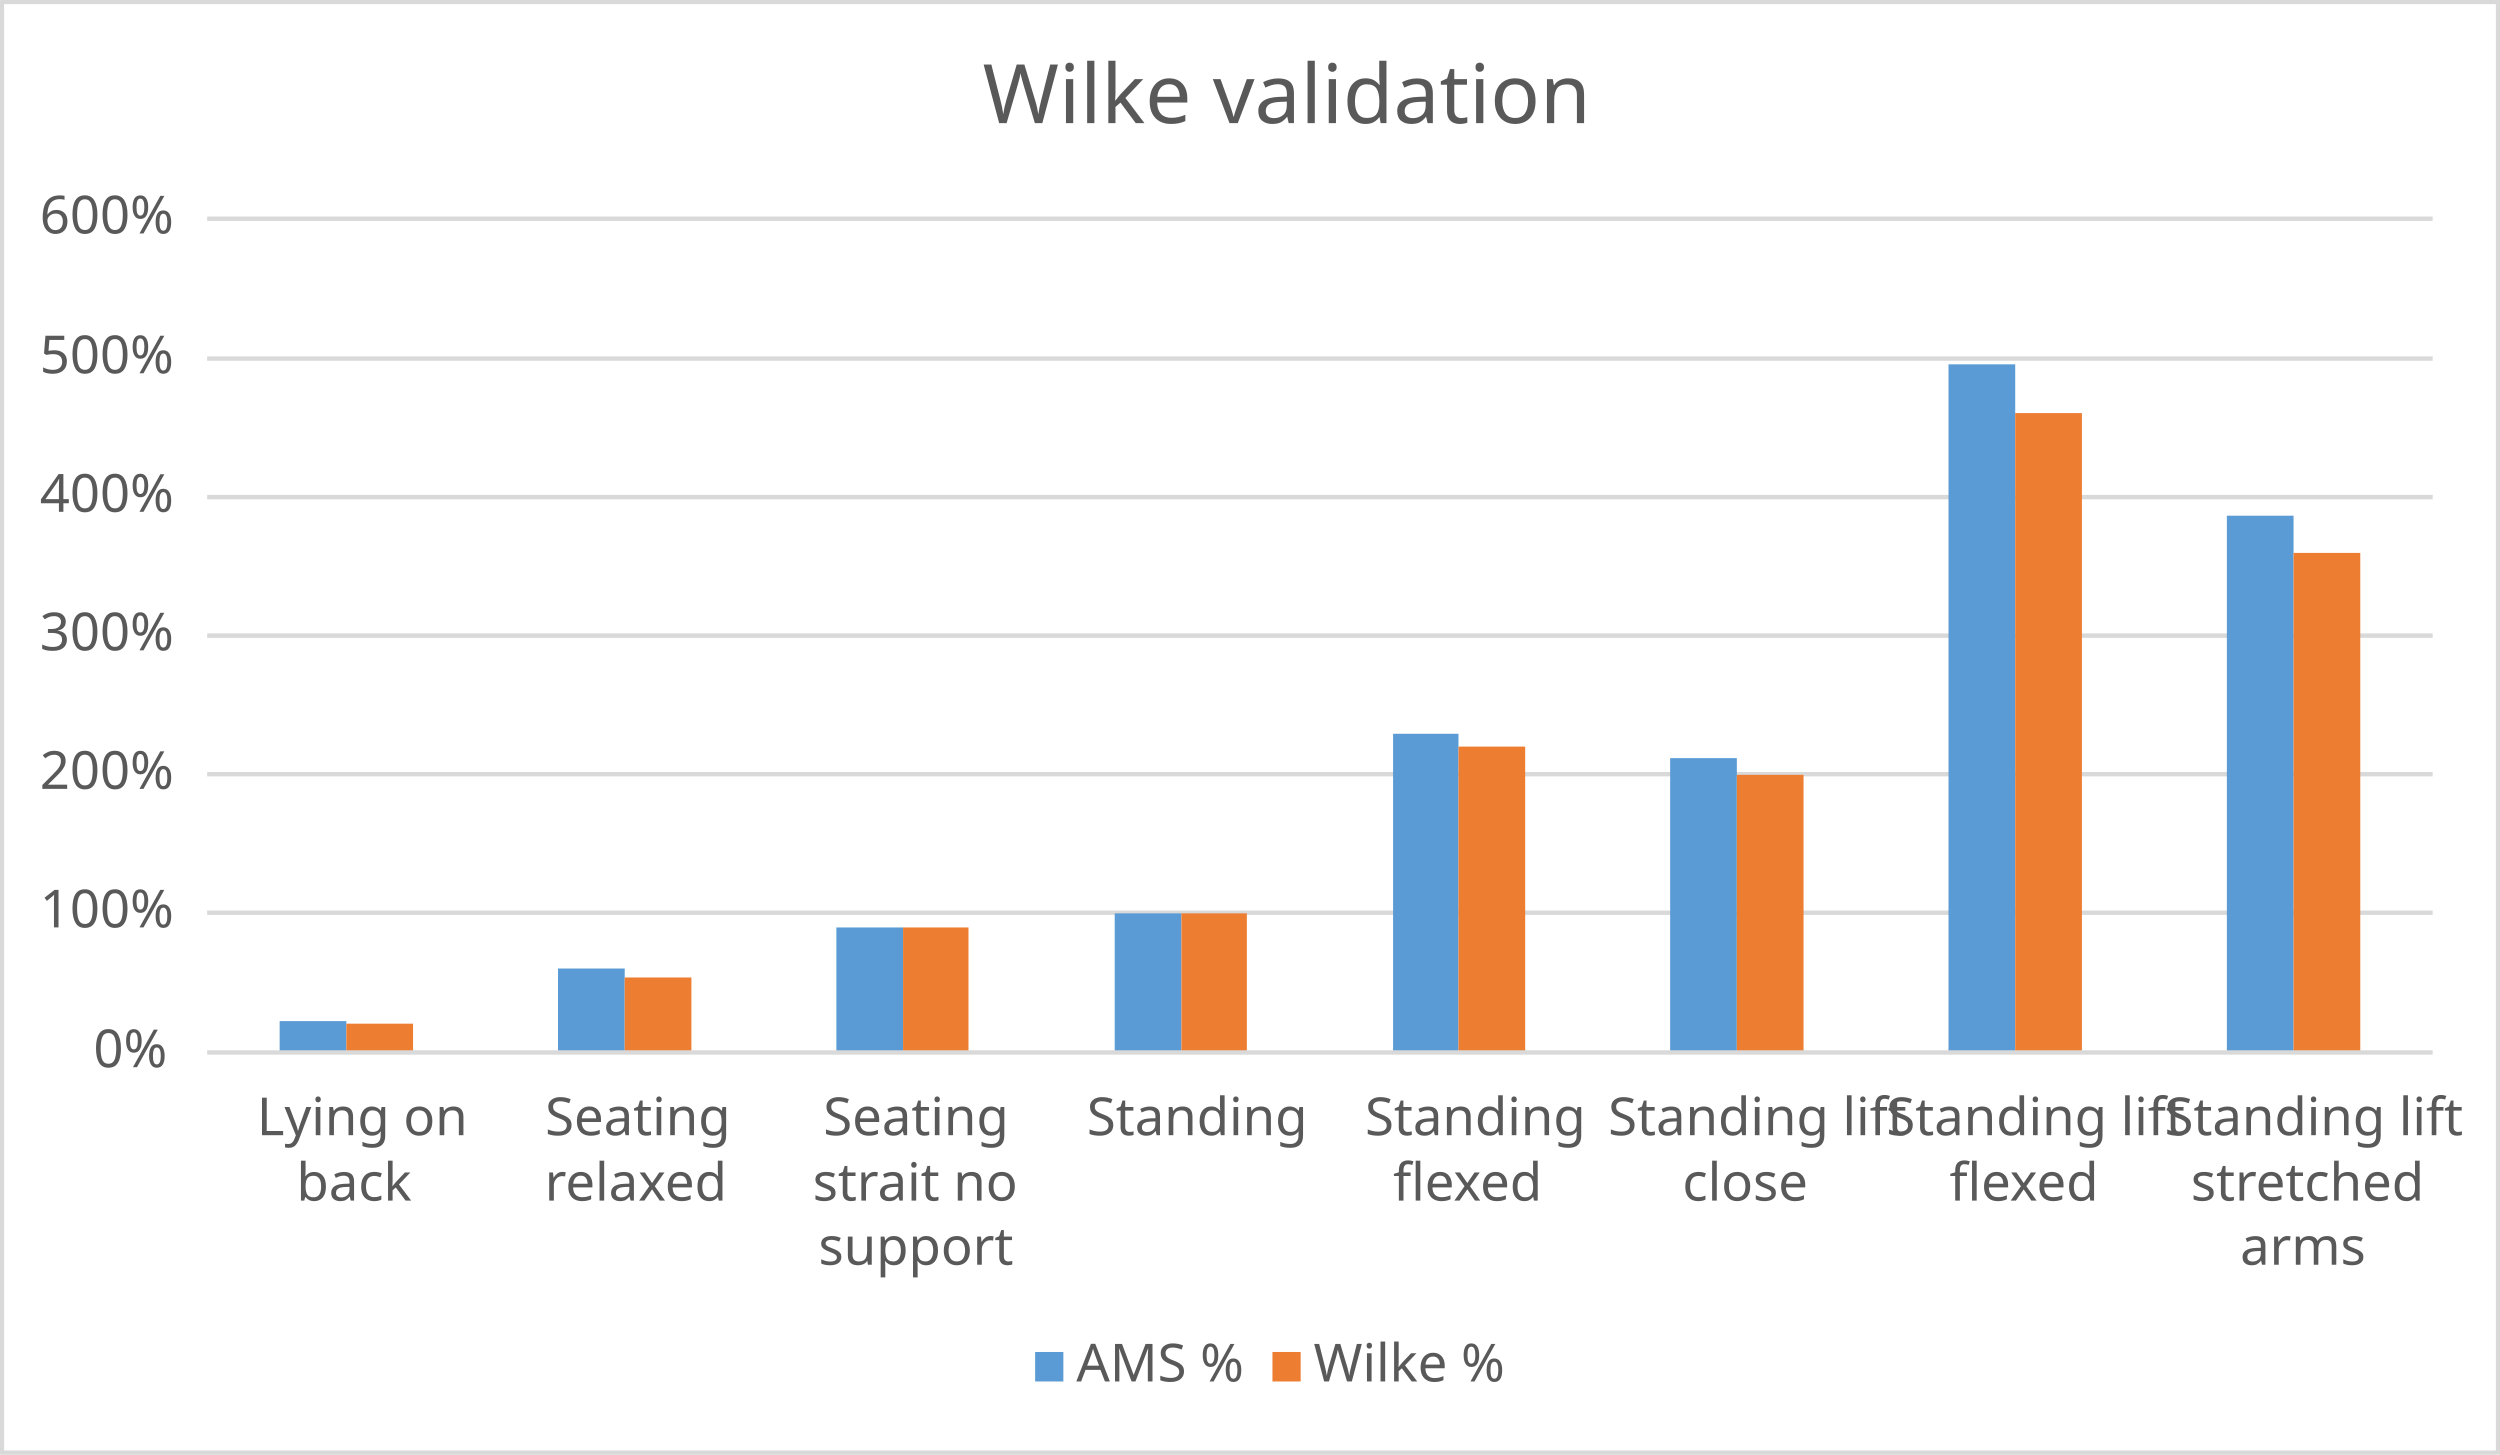
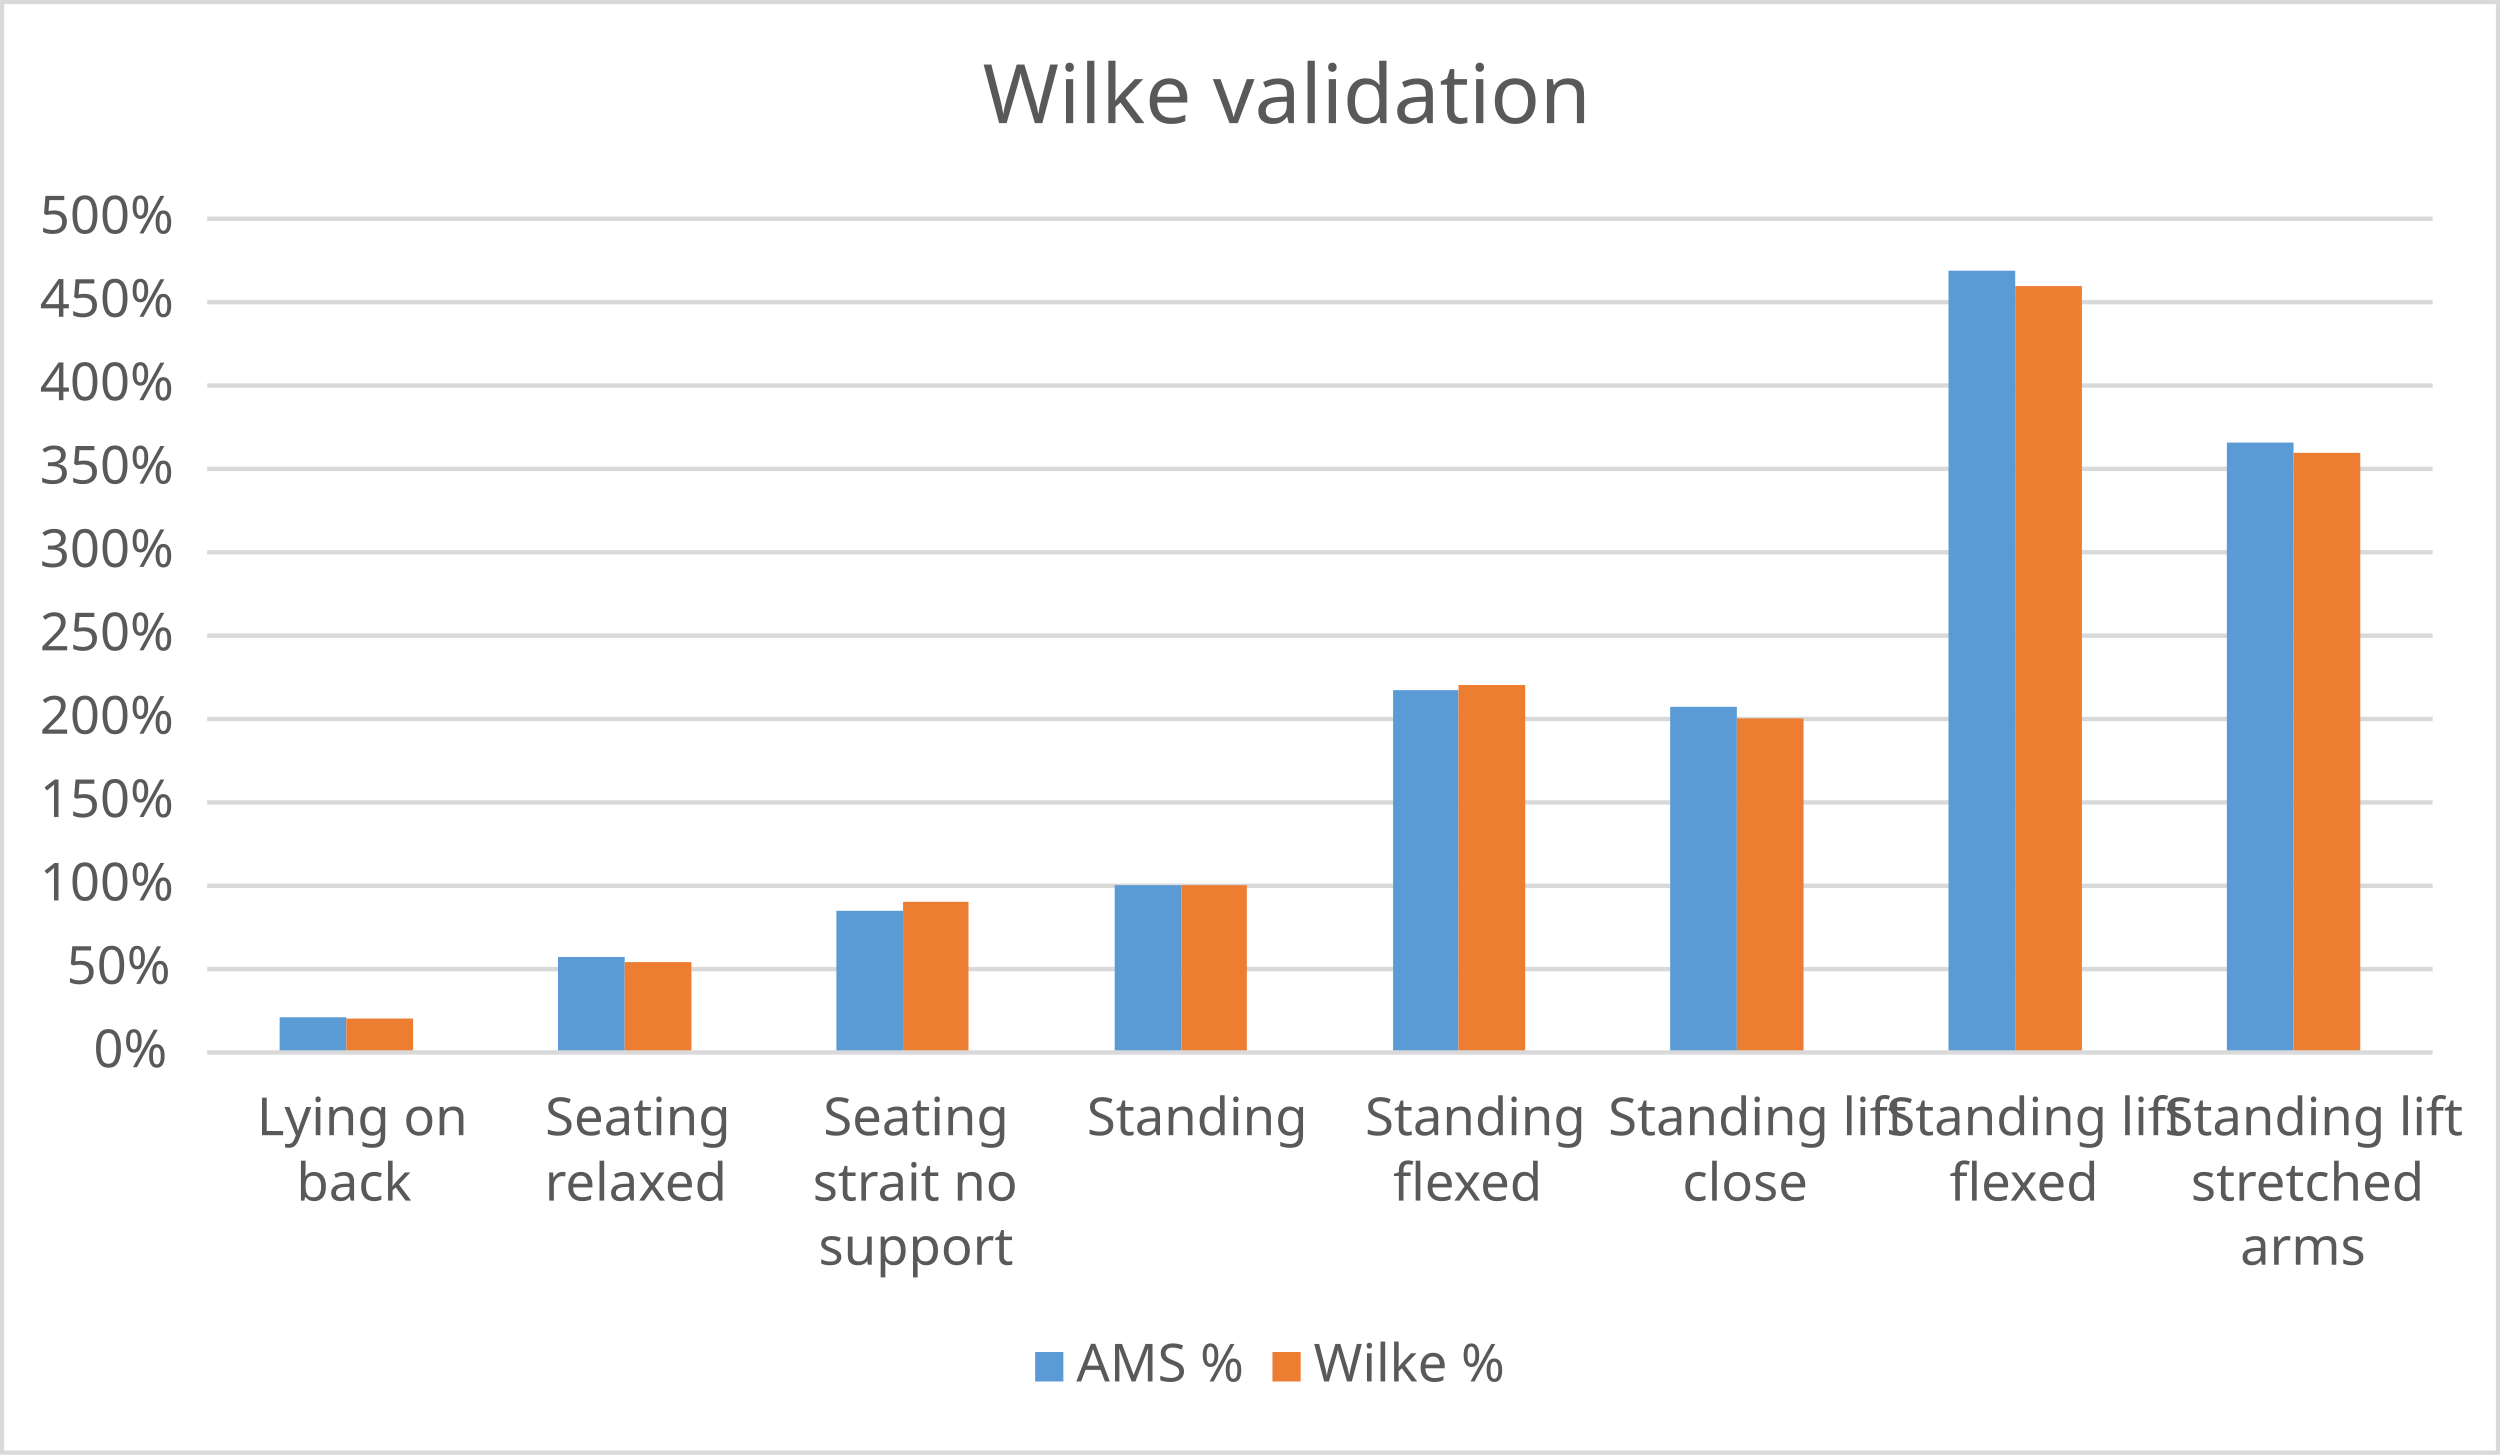
<svg xmlns="http://www.w3.org/2000/svg" width="1949" height="1134" xml:space="preserve" overflow="hidden">
  <defs>
    <clipPath id="clip0">
      <rect x="150" y="800" width="1949" height="1134" />
    </clipPath>
    <clipPath id="clip1">
      <rect x="151" y="800" width="1945" height="1131" />
    </clipPath>
    <clipPath id="clip2">
      <rect x="311" y="970" width="1738" height="653" />
    </clipPath>
    <clipPath id="clip3">
      <rect x="311" y="970" width="1738" height="653" />
    </clipPath>
    <clipPath id="clip4">
      <rect x="151" y="800" width="1945" height="1131" />
    </clipPath>
    <clipPath id="clip5">
      <rect x="151" y="800" width="1945" height="1131" />
    </clipPath>
    <clipPath id="clip6">
      <rect x="151" y="800" width="1945" height="1131" />
    </clipPath>
    <clipPath id="clip7">
      <rect x="151" y="800" width="1945" height="1131" />
    </clipPath>
    <clipPath id="clip8">
      <rect x="151" y="800" width="1945" height="1131" />
    </clipPath>
    <clipPath id="clip9">
      <rect x="151" y="800" width="1945" height="1131" />
    </clipPath>
    <clipPath id="clip10">
      <rect x="151" y="800" width="1945" height="1131" />
    </clipPath>
    <clipPath id="clip11">
      <rect x="151" y="800" width="1945" height="1131" />
    </clipPath>
    <clipPath id="clip12">
      <rect x="151" y="800" width="1945" height="1131" />
    </clipPath>
    <clipPath id="clip13">
      <rect x="151" y="800" width="1945" height="1131" />
    </clipPath>
    <clipPath id="clip14">
      <rect x="151" y="800" width="1945" height="1131" />
    </clipPath>
    <clipPath id="clip15">
      <rect x="151" y="800" width="1945" height="1131" />
    </clipPath>
    <clipPath id="clip16">
      <rect x="151" y="800" width="1945" height="1131" />
    </clipPath>
    <clipPath id="clip17">
      <rect x="151" y="800" width="1945" height="1131" />
    </clipPath>
    <clipPath id="clip18">
      <rect x="151" y="800" width="1945" height="1131" />
    </clipPath>
    <clipPath id="clip19">
      <rect x="151" y="800" width="1945" height="1131" />
    </clipPath>
    <clipPath id="clip20">
      <rect x="151" y="800" width="1945" height="1131" />
    </clipPath>
    <clipPath id="clip21">
      <rect x="151" y="800" width="1945" height="1131" />
    </clipPath>
    <clipPath id="clip22">
      <rect x="151" y="800" width="1945" height="1131" />
    </clipPath>
    <clipPath id="clip23">
      <rect x="151" y="800" width="1945" height="1131" />
    </clipPath>
    <clipPath id="clip24">
      <rect x="151" y="800" width="1945" height="1131" />
    </clipPath>
    <clipPath id="clip25">
      <rect x="151" y="800" width="1945" height="1131" />
    </clipPath>
    <clipPath id="clip26">
      <rect x="151" y="800" width="1945" height="1131" />
    </clipPath>
    <clipPath id="clip27">
      <rect x="151" y="800" width="1945" height="1131" />
    </clipPath>
    <clipPath id="clip28">
      <rect x="151" y="800" width="1945" height="1131" />
    </clipPath>
    <clipPath id="clip29">
      <rect x="151" y="800" width="1945" height="1131" />
    </clipPath>
    <clipPath id="clip30">
      <rect x="151" y="800" width="1945" height="1131" />
    </clipPath>
    <clipPath id="clip31">
      <rect x="151" y="800" width="1945" height="1131" />
    </clipPath>
    <clipPath id="clip32">
      <rect x="151" y="800" width="1945" height="1131" />
    </clipPath>
    <clipPath id="clip33">
      <rect x="151" y="800" width="1945" height="1131" />
    </clipPath>
+     <clipPath id="clip34">
+       <rect x="151" y="800" width="1945" height="1131" />
+     </clipPath>
+     <clipPath id="clip35">
+       <rect x="151" y="800" width="1945" height="1131" />
+     </clipPath>
+     <clipPath id="clip36">
+       <rect x="151" y="800" width="1945" height="1131" />
+     </clipPath>
+     <clipPath id="clip37">
+       <rect x="151" y="800" width="1945" height="1131" />
+     </clipPath>
  </defs>
  <g clip-path="url(#clip0)" transform="translate(-150 -800)">
    <rect x="151" y="801" width="1946" height="1131" fill="#FFFFFF" />
    <g clip-path="url(#clip1)">
-       <path d="M311.5 1511.55 2046.5 1511.55M311.5 1403.55 2046.5 1403.55M311.5 1295.54 2046.5 1295.54M311.5 1187.54 2046.5 1187.54M311.5 1079.54 2046.5 1079.54M311.5 970.5 2046.5 970.5" stroke="#D9D9D9" stroke-width="3.438" stroke-linejoin="round" stroke-miterlimit="10" fill="none" />
+       <path d="M311.5 1555.55 2046.5 1555.55M311.5 1490.55 2046.5 1490.55M311.5 1425.55 2046.5 1425.55M311.5 1360.54 2046.5 1360.54M311.5 1295.54 2046.5 1295.54M311.5 1230.54 2046.5 1230.54M311.5 1165.54 2046.5 1165.54M311.5 1100.54 2046.5 1100.54M311.5 1035.53 2046.5 1035.53M311.5 970.5 2046.5 970.5" stroke="#D9D9D9" stroke-width="3.438" stroke-linejoin="round" stroke-miterlimit="10" fill="none" />
    </g>
    <g clip-path="url(#clip2)">
-       <path d="M368.012 1596.05 420.014 1596.05 420.014 1620 368.012 1620ZM585.019 1555.05 637.021 1555.05 637.021 1620 585.019 1620ZM802.026 1523.05 854.028 1523.05 854.028 1620 802.026 1620ZM1019.03 1512.05 1071.04 1512.05 1071.04 1620 1019.03 1620ZM1236.04 1372.05 1287.04 1372.05 1287.04 1620 1236.04 1620ZM1452.05 1391.05 1504.05 1391.05 1504.05 1620 1452.05 1620ZM1669.05 1084.04 1721.06 1084.04 1721.06 1620 1669.05 1620ZM1886.06 1202.04 1938.06 1202.04 1938.06 1620 1886.06 1620Z" fill="#5B9BD5" />
+       <path d="M368.012 1593.05 420.014 1593.05 420.014 1620 368.012 1620ZM585.019 1546.05 637.021 1546.05 637.021 1620 585.019 1620ZM802.026 1510.05 854.028 1510.05 854.028 1620 802.026 1620ZM1019.03 1490.05 1071.04 1490.05 1071.04 1620 1019.03 1620ZM1236.04 1338.04 1287.04 1338.04 1287.04 1620 1236.04 1620ZM1452.05 1351.04 1504.05 1351.04 1504.05 1620 1452.05 1620ZM1669.05 1011.03 1721.06 1011.03 1721.06 1620 1669.05 1620ZM1886.06 1145.04 1938.06 1145.04 1938.06 1620 1886.06 1620Z" fill="#5B9BD5" />
    </g>
    <g clip-path="url(#clip3)">
-       <path d="M420.014 1598.05 472.015 1598.05 472.015 1620 420.014 1620ZM637.021 1562.05 689.023 1562.05 689.023 1620 637.021 1620ZM854.028 1523.05 905.03 1523.05 905.03 1620 854.028 1620ZM1071.04 1512.05 1122.04 1512.05 1122.04 1620 1071.04 1620ZM1287.04 1382.05 1339.04 1382.05 1339.04 1620 1287.04 1620ZM1504.05 1404.05 1556.05 1404.05 1556.05 1620 1504.05 1620ZM1721.06 1122.04 1773.06 1122.04 1773.06 1620 1721.06 1620ZM1938.06 1231.04 1990.07 1231.04 1990.07 1620 1938.06 1620Z" fill="#ED7D31" />
+       <path d="M420.014 1594.05 472.015 1594.05 472.015 1620 420.014 1620ZM637.021 1550.05 689.023 1550.05 689.023 1620 637.021 1620ZM854.028 1503.05 905.03 1503.05 905.03 1620 854.028 1620ZM1071.04 1490.05 1122.04 1490.05 1122.04 1620 1071.04 1620ZM1287.04 1334.04 1339.04 1334.04 1339.04 1620 1287.04 1620ZM1504.05 1360.04 1556.05 1360.04 1556.05 1620 1504.05 1620ZM1721.06 1023.03 1773.06 1023.03 1773.06 1620 1721.06 1620ZM1938.06 1153.04 1990.07 1153.04 1990.07 1620 1938.06 1620Z" fill="#ED7D31" />
    </g>
    <g clip-path="url(#clip4)">
      <path d="M311.5 1620.5 2046.5 1620.5" stroke="#D9D9D9" stroke-width="3.438" stroke-linejoin="round" stroke-miterlimit="10" fill="none" fill-rule="evenodd" />
    </g>
    <g clip-path="url(#clip5)">
      <text fill="#595959" font-family="Calibri,Calibri_MSFontService,sans-serif" font-weight="400" font-size="41" transform="matrix(1 0 0 1 222.842 1632)">0%</text>
    </g>
    <g clip-path="url(#clip6)">
-       <text fill="#595959" font-family="Calibri,Calibri_MSFontService,sans-serif" font-weight="400" font-size="41" transform="matrix(1 0 0 1 181.042 1523)">100%</text>
+       <text fill="#595959" font-family="Calibri,Calibri_MSFontService,sans-serif" font-weight="400" font-size="41" transform="matrix(1 0 0 1 201.942 1567)">50%</text>
    </g>
    <g clip-path="url(#clip7)">
-       <text fill="#595959" font-family="Calibri,Calibri_MSFontService,sans-serif" font-weight="400" font-size="41" transform="matrix(1 0 0 1 181.042 1415)">200%</text>
+       <text fill="#595959" font-family="Calibri,Calibri_MSFontService,sans-serif" font-weight="400" font-size="41" transform="matrix(1 0 0 1 181.042 1502)">100%</text>
    </g>
    <g clip-path="url(#clip8)">
-       <text fill="#595959" font-family="Calibri,Calibri_MSFontService,sans-serif" font-weight="400" font-size="41" transform="matrix(1 0 0 1 181.042 1307)">300%</text>
+       <text fill="#595959" font-family="Calibri,Calibri_MSFontService,sans-serif" font-weight="400" font-size="41" transform="matrix(1 0 0 1 181.042 1437)">150%</text>
    </g>
    <g clip-path="url(#clip9)">
-       <text fill="#595959" font-family="Calibri,Calibri_MSFontService,sans-serif" font-weight="400" font-size="41" transform="matrix(1 0 0 1 181.042 1199)">400%</text>
+       <text fill="#595959" font-family="Calibri,Calibri_MSFontService,sans-serif" font-weight="400" font-size="41" transform="matrix(1 0 0 1 181.042 1372)">200%</text>
    </g>
    <g clip-path="url(#clip10)">
-       <text fill="#595959" font-family="Calibri,Calibri_MSFontService,sans-serif" font-weight="400" font-size="41" transform="matrix(1 0 0 1 181.042 1091)">500%</text>
+       <text fill="#595959" font-family="Calibri,Calibri_MSFontService,sans-serif" font-weight="400" font-size="41" transform="matrix(1 0 0 1 181.042 1307)">250%</text>
    </g>
    <g clip-path="url(#clip11)">
-       <text fill="#595959" font-family="Calibri,Calibri_MSFontService,sans-serif" font-weight="400" font-size="41" transform="matrix(1 0 0 1 181.042 982)">600%</text>
+       <text fill="#595959" font-family="Calibri,Calibri_MSFontService,sans-serif" font-weight="400" font-size="41" transform="matrix(1 0 0 1 181.042 1242)">300%</text>
    </g>
    <g clip-path="url(#clip12)">
+       <text fill="#595959" font-family="Calibri,Calibri_MSFontService,sans-serif" font-weight="400" font-size="41" transform="matrix(1 0 0 1 181.042 1177)">350%</text>
+     </g>
+     <g clip-path="url(#clip13)">
+       <text fill="#595959" font-family="Calibri,Calibri_MSFontService,sans-serif" font-weight="400" font-size="41" transform="matrix(1 0 0 1 181.042 1112)">400%</text>
+     </g>
+     <g clip-path="url(#clip14)">
+       <text fill="#595959" font-family="Calibri,Calibri_MSFontService,sans-serif" font-weight="400" font-size="41" transform="matrix(1 0 0 1 181.042 1047)">450%</text>
+     </g>
+     <g clip-path="url(#clip15)">
+       <text fill="#595959" font-family="Calibri,Calibri_MSFontService,sans-serif" font-weight="400" font-size="41" transform="matrix(1 0 0 1 181.042 982)">500%</text>
+     </g>
+     <g clip-path="url(#clip16)">
      <text fill="#595959" font-family="Calibri,Calibri_MSFontService,sans-serif" font-weight="400" font-size="41" transform="matrix(1 0 0 1 350.27 1685)">Lying on</text>
    </g>
-     <g clip-path="url(#clip13)">
+     <g clip-path="url(#clip17)">
      <text fill="#595959" font-family="Calibri,Calibri_MSFontService,sans-serif" font-weight="400" font-size="41" transform="matrix(1 0 0 1 381.128 1736)">back</text>
    </g>
-     <g clip-path="url(#clip14)">
+     <g clip-path="url(#clip18)">
      <text fill="#595959" font-family="Calibri,Calibri_MSFontService,sans-serif" font-weight="400" font-size="41" transform="matrix(1 0 0 1 575 1685)">Seating</text>
    </g>
-     <g clip-path="url(#clip15)">
+     <g clip-path="url(#clip19)">
      <text fill="#595959" font-family="Calibri,Calibri_MSFontService,sans-serif" font-weight="400" font-size="41" transform="matrix(1 0 0 1 574.691 1736)">relaxed</text>
    </g>
-     <g clip-path="url(#clip16)">
+     <g clip-path="url(#clip20)">
      <text fill="#595959" font-family="Calibri,Calibri_MSFontService,sans-serif" font-weight="400" font-size="41" transform="matrix(1 0 0 1 791.87 1685)">Seating</text>
    </g>
-     <g clip-path="url(#clip17)">
+     <g clip-path="url(#clip21)">
      <text fill="#595959" font-family="Calibri,Calibri_MSFontService,sans-serif" font-weight="400" font-size="41" transform="matrix(1 0 0 1 783.608 1736)">strait no</text>
    </g>
-     <g clip-path="url(#clip18)">
+     <g clip-path="url(#clip22)">
      <text fill="#595959" font-family="Calibri,Calibri_MSFontService,sans-serif" font-weight="400" font-size="41" transform="matrix(1 0 0 1 788.111 1786)">support</text>
    </g>
-     <g clip-path="url(#clip19)">
+     <g clip-path="url(#clip23)">
      <text fill="#595959" font-family="Calibri,Calibri_MSFontService,sans-serif" font-weight="400" font-size="41" transform="matrix(1 0 0 1 997.327 1685)">Standing</text>
    </g>
-     <g clip-path="url(#clip20)">
+     <g clip-path="url(#clip24)">
      <text fill="#595959" font-family="Calibri,Calibri_MSFontService,sans-serif" font-weight="400" font-size="41" transform="matrix(1 0 0 1 1214.2 1685)">Standing</text>
    </g>
-     <g clip-path="url(#clip21)">
+     <g clip-path="url(#clip25)">
      <text fill="#595959" font-family="Calibri,Calibri_MSFontService,sans-serif" font-weight="400" font-size="41" transform="matrix(1 0 0 1 1236.08 1736)">flexed</text>
    </g>
-     <g clip-path="url(#clip22)">
+     <g clip-path="url(#clip26)">
      <text fill="#595959" font-family="Calibri,Calibri_MSFontService,sans-serif" font-weight="400" font-size="41" transform="matrix(1 0 0 1 1403.74 1685)">Standing lift</text>
    </g>
-     <g clip-path="url(#clip23)">
+     <g clip-path="url(#clip27)">
      <text fill="#595959" font-family="Calibri,Calibri_MSFontService,sans-serif" font-weight="400" font-size="41" transform="matrix(1 0 0 1 1461.62 1736)">close</text>
    </g>
-     <g clip-path="url(#clip24)">
+     <g clip-path="url(#clip28)">
      <text fill="#595959" font-family="Calibri,Calibri_MSFontService,sans-serif" font-weight="400" font-size="41" transform="matrix(1 0 0 1 1620.61 1685)">Standing lift</text>
    </g>
-     <g clip-path="url(#clip25)">
+     <g clip-path="url(#clip29)">
      <text fill="#595959" font-family="Calibri,Calibri_MSFontService,sans-serif" font-weight="400" font-size="41" transform="matrix(1 0 0 1 1669.82 1736)">flexed</text>
    </g>
-     <g clip-path="url(#clip26)">
+     <g clip-path="url(#clip30)">
      <text fill="#595959" font-family="Calibri,Calibri_MSFontService,sans-serif" font-weight="400" font-size="41" transform="matrix(1 0 0 1 1837.48 1685)">Standing lift</text>
    </g>
-     <g clip-path="url(#clip27)">
+     <g clip-path="url(#clip31)">
      <text fill="#595959" font-family="Calibri,Calibri_MSFontService,sans-serif" font-weight="400" font-size="41" transform="matrix(1 0 0 1 1858.01 1736)">stretched</text>
    </g>
-     <g clip-path="url(#clip28)">
+     <g clip-path="url(#clip32)">
      <text fill="#595959" font-family="Calibri,Calibri_MSFontService,sans-serif" font-weight="400" font-size="41" transform="matrix(1 0 0 1 1896.41 1786)">arms</text>
    </g>
-     <g clip-path="url(#clip29)">
+     <g clip-path="url(#clip33)">
      <text fill="#595959" font-family="Calibri,Calibri_MSFontService,sans-serif" font-weight="400" font-size="64" transform="matrix(1 0 0 1 916.071 896)">Wilke validation</text>
    </g>
-     <g clip-path="url(#clip30)">
+     <g clip-path="url(#clip34)">
      <rect x="957" y="1854" width="22" height="23" fill="#5B9BD5" />
    </g>
-     <g clip-path="url(#clip31)">
+     <g clip-path="url(#clip35)">
      <text fill="#595959" font-family="Calibri,Calibri_MSFontService,sans-serif" font-weight="400" font-size="41" transform="matrix(1 0 0 1 989.085 1877)">AMS %</text>
    </g>
-     <g clip-path="url(#clip32)">
+     <g clip-path="url(#clip36)">
      <rect x="1142" y="1854" width="22" height="23" fill="#ED7D31" />
    </g>
-     <g clip-path="url(#clip33)">
+     <g clip-path="url(#clip37)">
      <text fill="#595959" font-family="Calibri,Calibri_MSFontService,sans-serif" font-weight="400" font-size="41" transform="matrix(1 0 0 1 1174.07 1877)">Wilke %</text>
    </g>
    <rect x="151.5" y="801.5" width="1946" height="1131" stroke="#D9D9D9" stroke-width="3.438" stroke-linejoin="round" stroke-miterlimit="10" fill="none" />
  </g>
</svg>
